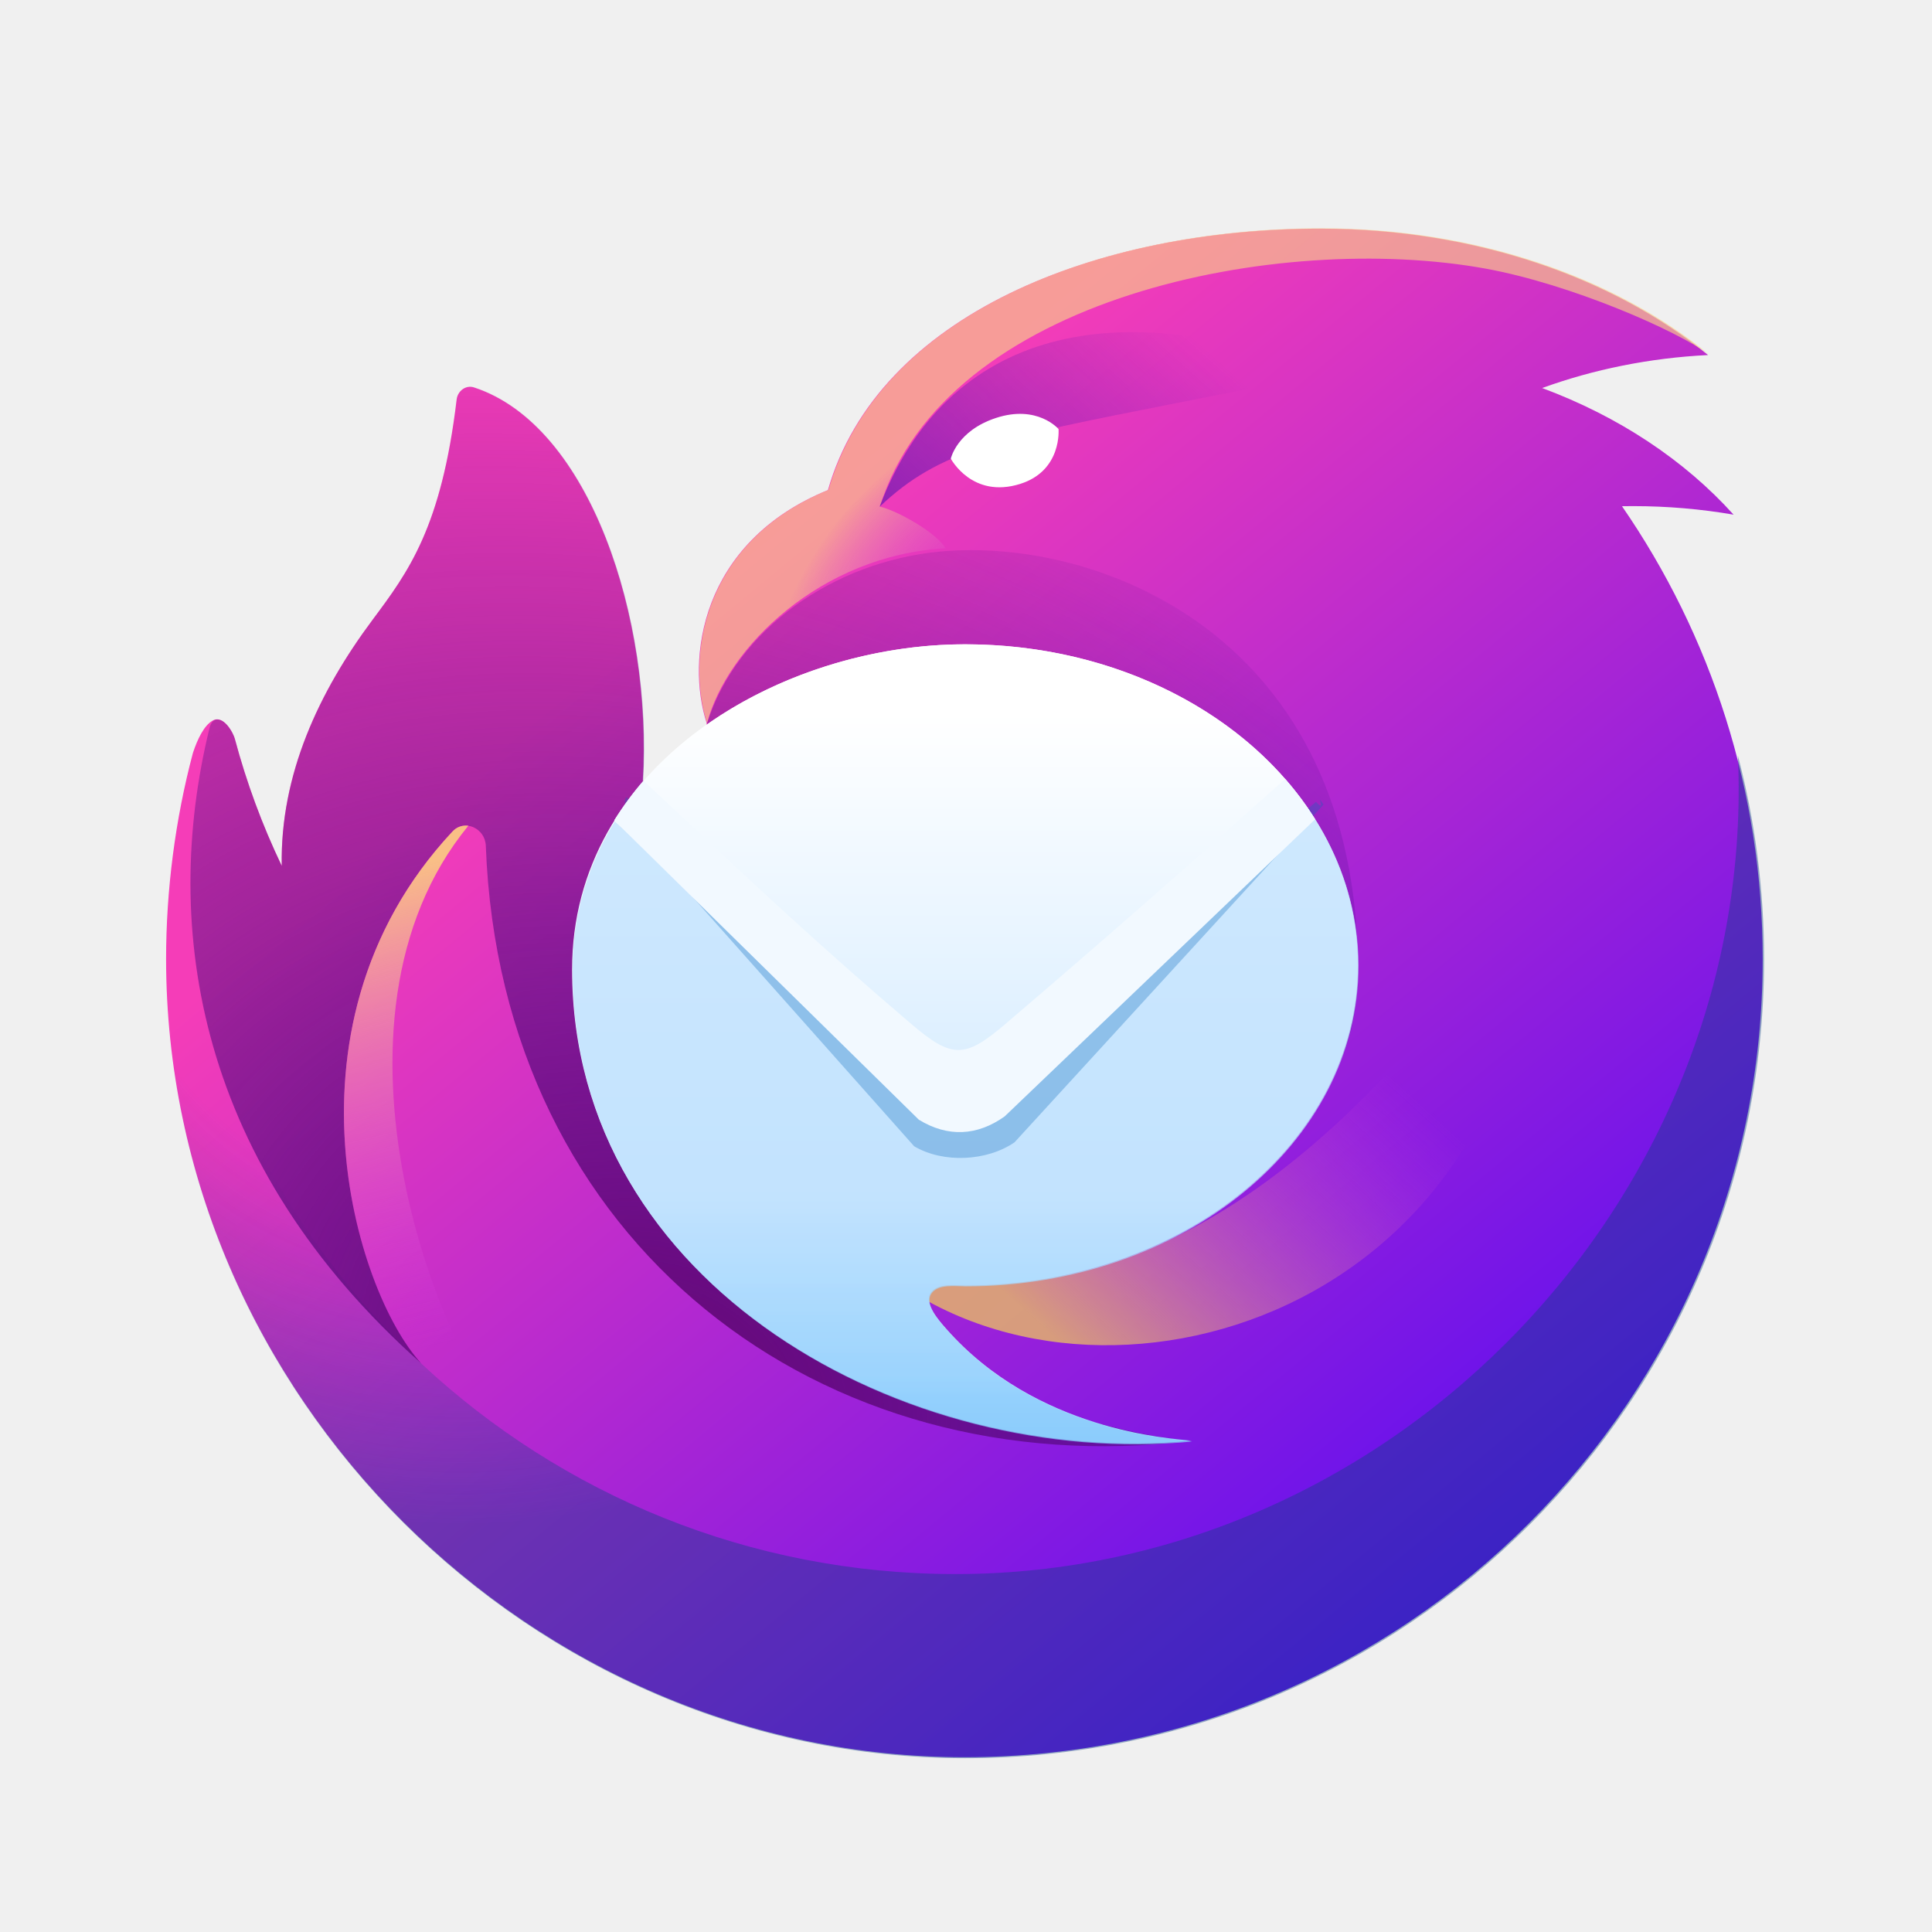
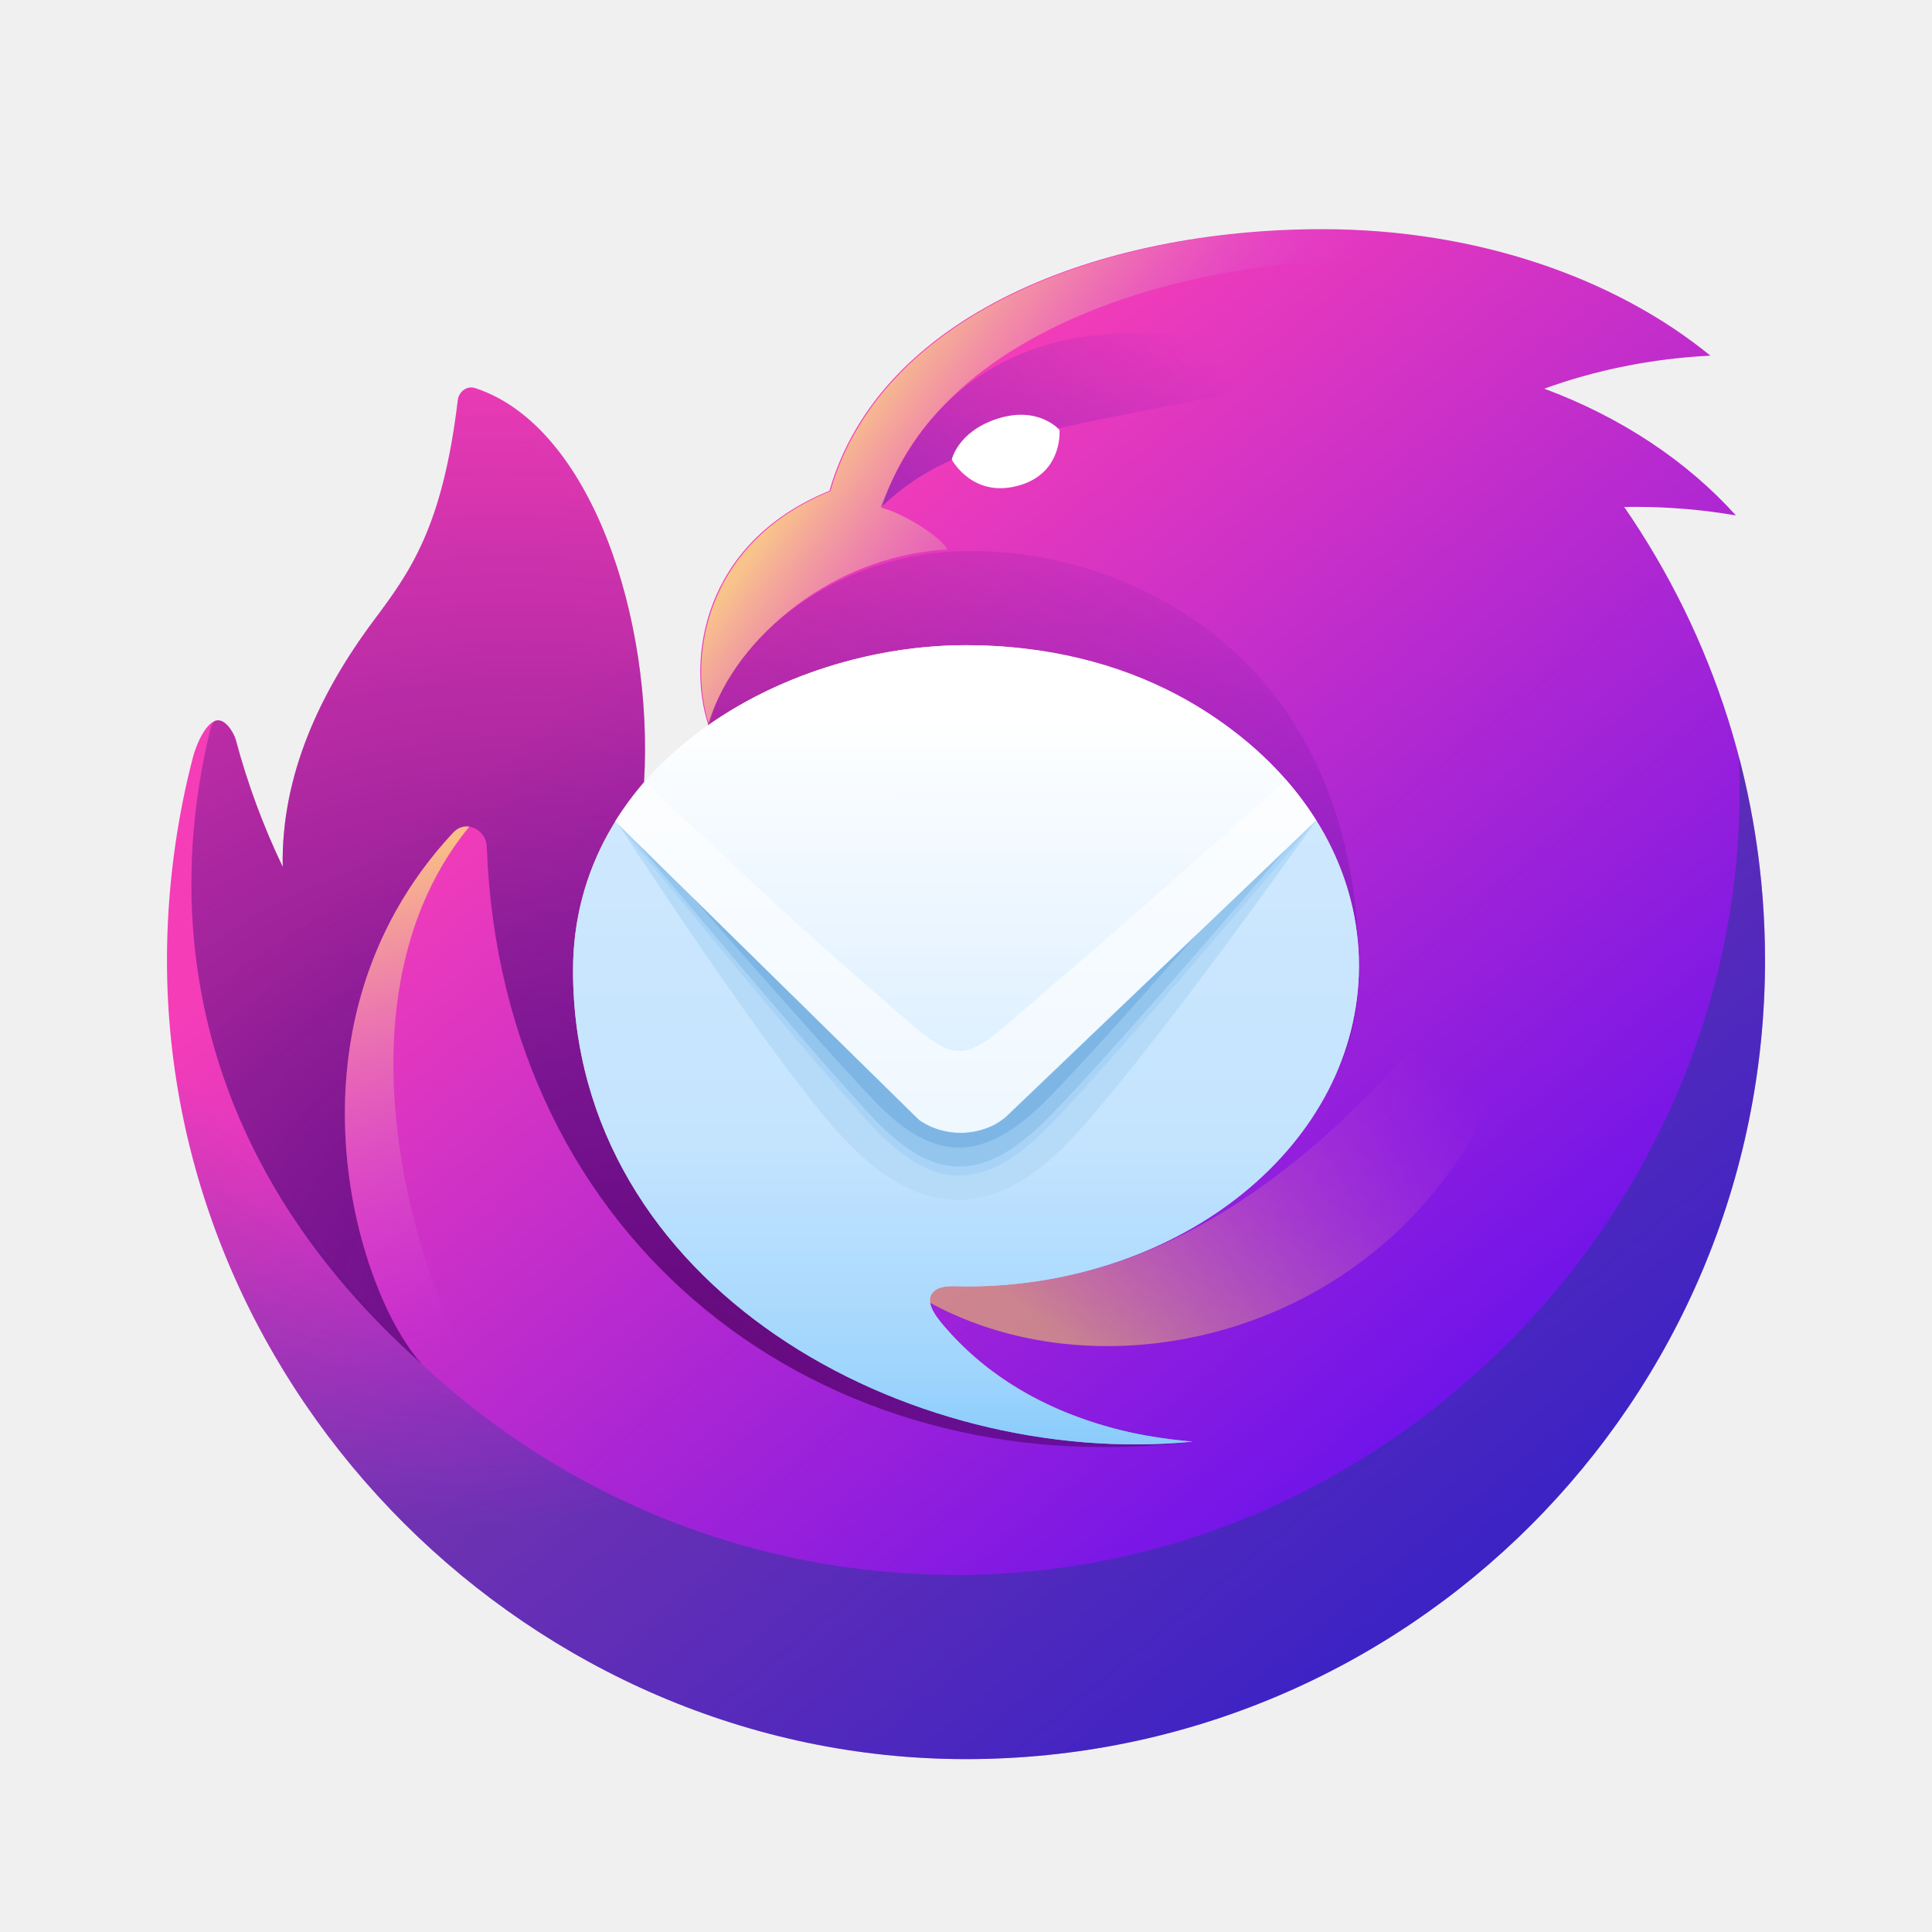
<svg xmlns="http://www.w3.org/2000/svg" width="1024" height="1024" viewBox="0 0 1024 1024" fill="none">
-   <path d="M438.721 259.821H438.804C465.448 166.677 581.553 121.203 699.869 121.203C781.614 121.203 855.018 147.094 905.324 188.18C874.16 189.725 844.512 195.823 817.373 205.665C858.024 220.767 892.945 244.018 918.833 272.782C901.661 269.814 883.848 268.252 865.584 268.252C863.615 268.252 861.651 268.27 859.692 268.306C906.718 336.489 934.256 419.153 934.256 508.247C934.256 741.926 744.823 931.359 511.145 931.359C281.069 931.359 88.032 738.719 88.032 508.247C88.032 471.848 92.877 434.254 102.266 399.017C104.722 391.615 108.158 384.518 112.719 381.921C118.429 378.671 123.618 388.361 124.458 391.516C130.659 414.796 139.013 437.312 149.318 458.879C148.418 410.566 169.053 366.573 197.446 328.507C216.371 303.135 233.916 279.615 242.019 211.762C242.563 207.208 246.882 203.929 251.241 205.356C312.853 225.528 345.788 328.112 340.66 413.894C374.697 418.759 374.539 383.208 374.539 383.208C363.659 349.774 370.913 287.625 438.611 259.821H438.721Z" fill="url(#paint0_linear_2580_29352)" />
-   <path opacity="0.9" d="M921.133 400.544C931.43 633.466 739.951 834.288 506.46 834.288C287.877 834.288 108.763 665.337 92.561 450.904C89.671 470.984 88.151 491.238 88.012 511.524C89.669 740.962 282.407 931.885 511.506 931.885C745.395 931.885 935 742.28 935 508.39C935 471.123 930.172 434.981 921.133 400.544Z" fill="url(#paint1_radial_2580_29352)" />
-   <path d="M501.173 290.603C496.611 282.532 475.546 270.59 466.338 268.509C501.185 156.888 678.714 122.621 787.37 142.368C832.587 150.596 888.9 175.231 906.034 188.033C855.674 146.905 782.204 121 700.385 121C581.964 121 465.757 166.507 439.089 259.736H438.895C371.136 287.566 363.876 349.796 374.766 383.252C385.22 343.334 434.963 294.281 501.173 290.603Z" fill="url(#paint2_radial_2580_29352)" />
-   <path d="M624.239 213.514C529.11 232.232 498.026 238.355 466.191 268.617C501.946 173.96 593.215 154.769 701.969 197.917C676.086 203.252 650.175 208.455 624.239 213.526V213.514Z" fill="url(#paint3_linear_2580_29352)" />
-   <path d="M110.99 386.097C84.999 492.503 105.085 617.567 223.155 722.521C188.005 684.079 145.087 542.148 239.792 440.752C246.169 433.915 257.144 438.937 257.494 448.278C265.299 659.009 435.338 787.715 631.379 763.648C570.638 760.236 369.757 689.875 519.19 662.046C597.294 647.49 719.756 624.681 719.756 514.791C719.756 336.657 582.024 284.579 498.499 292.323C441.339 297.622 390.46 333.898 374.802 383.229C380.816 402.673 356.846 416.286 340.862 413.999C345.993 328.15 313.033 225.411 251.36 205.228C247.004 203.8 242.672 207.079 242.128 211.641C234.021 279.557 216.452 303.092 197.516 328.489C169.093 366.592 148.439 410.623 149.346 458.974C138.982 437.319 130.649 414.749 124.457 391.554C123.767 388.94 119.98 381.644 115.406 381.305C112.926 381.124 111.607 383.543 110.99 386.097Z" fill="url(#paint4_radial_2580_29352)" />
-   <path d="M466.71 672.824C581.707 766.199 812.971 696.189 812.971 469.16C719.608 610.679 600.691 708.301 466.722 672.824H466.71Z" fill="url(#paint5_linear_2580_29352)" />
-   <path d="M239.789 440.749C240.835 439.579 242.152 438.685 243.625 438.145C245.098 437.604 246.681 437.435 248.235 437.651C163.463 541.045 231.84 722.627 278.763 767.239C281.388 774.668 234.247 736.034 227.75 726.995C192.055 696.709 140.897 546.635 239.789 440.749Z" fill="url(#paint6_linear_2580_29352)" />
-   <path d="M511.494 681.38C626.515 681.38 719.768 605.296 719.768 511.438C719.768 417.579 626.515 341.496 511.494 341.496C413.364 341.496 303.171 405.334 303.22 513.918C303.268 681.707 480.531 778.24 631.633 763.623C620.284 762.304 549.475 758.541 501.621 704.406C497.301 699.53 489.811 691.012 493.211 685.482C496.599 679.952 505.94 681.368 511.482 681.368L511.494 681.38Z" fill="url(#paint7_linear_2580_29352)" />
-   <path opacity="0.7" d="M720.046 511.872C720.046 605.73 626.793 681.814 511.772 681.814C506.218 681.814 496.889 680.386 493.489 685.928C490.089 691.446 497.579 699.964 501.898 704.84C546.861 755.708 612.091 762.109 629.213 763.791L631.911 764.057C480.808 778.673 303.546 682.141 303.497 514.352C303.34 486.416 311.115 459.008 325.918 435.316L488.153 582.668C499.696 593.147 519.141 593.147 530.684 582.668L695.992 432.521C711.359 456.212 720.046 483.219 720.046 511.872Z" fill="url(#paint8_linear_2580_29352)" />
-   <path d="M685.996 443.52L537.721 605.45C523.098 615.53 499.859 616.661 484.496 607.52L348.495 454.52C353.108 447.332 326.282 428.924 331.992 422.52L362.973 448.034C405.428 486.618 439.752 517.789 488.131 557.83C509.964 575.9 516.749 575.548 538.17 557.83C593.515 512.008 644.871 470.551 697.491 424.976C703.355 431.468 696.764 419.122 701.496 426.433L685.996 443.52Z" fill="#0768BA" fill-opacity="0.3" />
-   <path d="M696.578 433.429C696.384 433.126 696.189 432.823 695.992 432.52L530.684 582.667C519.141 593.146 499.697 593.146 488.154 582.667L325.919 435.315C325.844 435.147 325.77 434.978 325.696 434.807C362.933 375.022 440.381 341.496 511.494 341.496C592.054 341.496 661.935 378.818 696.578 433.429Z" fill="url(#paint9_linear_2580_29352)" />
-   <path d="M697.081 434.217L532.475 591.733C517.87 602.114 502.322 602.864 486.979 593.451L325.531 434.797C330.138 427.395 335.316 420.363 341.019 413.768L357.959 429.619C400.356 469.355 434.635 501.456 482.95 542.692C504.754 561.301 511.53 560.938 532.922 542.692C588.194 495.502 628.62 459.808 681.169 412.873C687.026 419.559 692.343 426.7 697.069 434.229L697.081 434.217Z" fill="#F2F9FF" />
-   <path d="M540.715 256.48C563.003 249.462 561.042 227.404 561.042 227.404C561.042 227.404 549.898 214.276 527.816 221.548C507.15 228.36 503.943 243.086 503.943 243.086C503.943 243.086 515.232 264.502 540.715 256.48Z" fill="white" />
+   <path d="M439.511 260.213L439.593 260.213C466.262 166.983 582.472 121.468 700.898 121.468C782.718 121.468 856.188 147.383 906.542 188.507C875.348 190.053 845.672 196.156 818.508 206.007C859.197 221.123 894.151 244.395 920.062 273.185C902.874 270.214 885.044 268.651 866.765 268.651C864.793 268.651 862.827 268.67 860.866 268.706C907.937 336.952 935.5 419.691 935.5 508.867C935.5 742.76 745.893 932.367 512 932.367C281.713 932.367 88.5 739.55 88.5 508.867C88.5 472.434 93.349 434.805 102.747 399.537C105.205 392.129 108.644 385.024 113.21 382.426C118.924 379.173 124.118 388.871 124.96 392.029C131.166 415.331 139.528 437.867 149.842 459.454C148.942 411.096 169.594 367.062 198.014 328.962C216.957 303.568 234.517 280.026 242.627 212.111C243.172 207.552 247.495 204.27 251.858 205.699C313.526 225.888 346.493 328.566 341.359 414.427C375.427 419.297 375.27 383.713 375.27 383.713C364.38 350.249 371.64 288.043 439.4 260.213L439.511 260.213Z" fill="url(#paint0_linear_3127_367)" />
+   <path opacity="0.9" d="M921.645 401.019C931.944 633.948 740.461 834.763 506.96 834.763C288.379 834.763 109.258 665.817 93.057 451.383C90.202 471.193 88.657 491.427 88.512 511.993C90.171 741.459 282.915 932.367 512.001 932.367C745.893 932.367 935.5 742.76 935.5 508.867C935.5 471.597 930.686 435.452 921.645 401.019Z" fill="url(#paint1_radial_3127_367)" />
+   <path d="M502.166 291.28C497.601 283.204 476.532 271.265 467.328 269.181C502.166 157.563 679.704 123.293 788.363 143.043C833.575 151.26 889.897 175.912 907.025 188.706C856.672 147.582 783.202 121.668 701.381 121.668C582.956 121.668 466.745 167.183 440.076 260.413L439.994 260.413L439.884 260.412C372.124 288.242 364.872 350.468 375.762 383.932C386.209 344.015 435.958 294.963 502.166 291.28Z" fill="url(#paint2_linear_3127_367)" />
+   <path d="M624.749 213.995C529.619 232.713 498.531 238.83 466.69 269.096C502.449 174.43 593.726 155.25 702.483 198.396C672.549 204.59 646.911 209.634 624.749 213.995Z" fill="url(#paint3_linear_3127_367)" />
+   <path d="M111.488 386.573C85.5 492.975 105.582 618.042 223.652 722.997C188.501 684.564 145.591 542.628 240.293 441.223C246.672 434.392 257.647 439.419 257.993 448.76C265.795 659.489 435.847 788.196 631.883 764.127C571.14 760.715 370.258 690.36 519.689 662.522C597.799 647.971 720.268 625.156 720.268 515.279C720.268 337.132 582.525 285.049 499.007 292.798C441.842 298.102 390.966 334.372 375.302 383.699C381.313 403.149 357.351 416.767 341.359 414.481C346.492 328.62 313.525 225.888 251.858 205.698C247.494 204.27 243.171 207.552 242.627 212.11C234.516 280.026 216.956 303.567 198.013 328.962C169.594 367.062 148.941 411.096 149.841 459.454C139.527 437.867 131.165 415.331 124.959 392.029C124.262 389.414 120.48 382.126 115.902 381.782C113.424 381.596 112.112 384.017 111.488 386.573Z" fill="url(#paint4_radial_3127_367)" />
+   <path d="M467.218 673.306C582.211 766.677 813.484 696.675 813.484 469.635C720.112 611.167 601.195 708.785 467.218 673.306Z" fill="url(#paint5_linear_3127_367)" />
+   <path d="M240.291 441.223C242.719 438.623 245.815 437.73 248.741 438.137C163.968 541.523 232.34 723.114 279.268 767.72C281.89 775.148 234.754 736.521 228.254 727.474C192.561 697.191 141.403 547.11 240.291 441.223Z" fill="url(#paint6_linear_3127_367)" />
+   <path d="M511.998 681.857C627.027 681.857 720.276 605.77 720.276 511.912C720.276 418.054 627.027 341.967 511.998 341.967C413.867 341.967 303.684 405.809 303.72 514.392C303.775 682.191 481.038 778.721 632.139 764.108C620.79 762.791 549.986 759.03 502.128 704.892C497.813 700.01 490.32 691.498 493.718 685.964C497.116 680.429 506.453 681.857 511.998 681.857Z" fill="url(#paint7_linear_3127_367)" />
+   <path opacity="0.7" d="M511.998 681.857C627.027 681.857 720.276 605.77 720.276 511.912C720.276 483.254 711.582 456.252 696.229 432.567L530.92 582.708C519.376 593.193 499.931 593.193 488.387 582.708L326.153 435.359C312.035 458.056 303.71 484.532 303.72 514.393C303.775 682.191 481.038 778.722 632.139 764.109C631.454 764.029 630.553 763.941 629.454 763.833L629.45 763.833C612.32 762.154 547.095 755.761 502.128 704.892C497.813 700.011 490.32 691.499 493.718 685.964C496.572 681.317 503.613 681.579 509.08 681.782C510.123 681.821 511.109 681.857 511.998 681.857Z" fill="url(#paint8_linear_3127_367)" />
+   <path fill-rule="evenodd" clip-rule="evenodd" d="M446.66 602.831C408.545 561.691 326.5 435 326.5 435L328 432.5L487.895 568.516C498.67 576.342 514.028 576.264 524.705 568.328L680.61 435.246L697.5 435C697.5 435 612.245 555.641 568.685 602.831C525.125 650.02 484.775 643.97 446.66 602.831Z" fill="#B5DBF9" />
+   <path fill-rule="evenodd" clip-rule="evenodd" d="M463.934 598.578C433.261 566.652 326.266 435.058 326.266 435.058L331.711 432.033L492.315 568.328C503.09 576.154 518.448 576.076 529.125 568.14L685.03 435.058H697.13C697.13 435.058 588.768 564.003 554.731 598.113C520.695 632.224 494.608 630.503 463.934 598.578Z" fill="#A8D3F6" />
+   <path fill-rule="evenodd" clip-rule="evenodd" d="M463.934 593.738C433.26 561.812 335.945 444.738 335.945 444.738L348.502 456.071L492.315 563.488C503.09 571.315 518.448 571.236 529.124 563.3L670.147 456.209L682.61 448.973C682.61 448.973 588.768 559.163 554.731 593.274C520.694 627.384 494.608 625.663 463.934 593.738Z" fill="#93C5ED" />
+   <path fill-rule="evenodd" clip-rule="evenodd" d="M463.653 583.706C432.979 551.78 341.109 445.734 341.109 445.734L348.221 446.039L492.034 553.457C502.809 561.283 518.167 561.204 528.844 553.268L669.866 446.178L677.353 445.596C677.353 445.596 588.487 549.131 554.45 583.242C520.413 617.353 494.327 615.632 463.653 583.706Z" fill="#7DB6E4" />
+   <path d="M532.444 592.421L697.417 434.908C662.488 381.024 598.06 341.967 512.099 341.967C440.961 341.967 363.403 375.526 326.179 435.349L485.98 592.421C497.523 602.906 520.9 602.906 532.444 592.421Z" fill="url(#paint9_linear_3127_367)" />
+   <path opacity="0.6" d="M697.589 434.703L532.987 592.199C518.379 602.576 502.829 603.34 487.477 593.915L326.051 435.27C330.598 427.94 335.777 420.915 341.529 414.243C347.345 419.682 352.977 424.957 358.473 430.105C400.881 469.826 435.159 501.932 483.47 543.164C505.279 561.779 512.057 561.412 533.438 543.164C588.72 495.982 629.137 460.275 681.694 413.356C687.606 420.12 692.924 427.253 697.589 434.703Z" fill="white" />
+   <path d="M541.219 256.961C563.508 249.943 561.558 227.877 561.558 227.877C561.558 227.877 550.405 214.757 528.324 222.029C507.652 228.836 504.449 243.554 504.449 243.554C504.449 243.554 515.741 264.985 541.219 256.961Z" fill="white" />
  <defs>
-     <linearGradient id="paint0_linear_2580_29352" x1="395.854" y1="287.986" x2="831.352" y2="817.025" gradientUnits="userSpaceOnUse">
+     <linearGradient id="paint0_linear_3127_367" x1="396.604" y1="288.404" x2="832.5" y2="817.927" gradientUnits="userSpaceOnUse">
      <stop stop-color="#F53DB8" />
      <stop offset="1" stop-color="#590DF2" />
    </linearGradient>
-     <radialGradient id="paint1_radial_2580_29352" cx="0" cy="0" r="1" gradientUnits="userSpaceOnUse" gradientTransform="translate(233.887 452.187) rotate(66.5177) scale(358.108 343.053)">
-       <stop offset="0.53" stop-color="#0B4186" stop-opacity="0" />
+     <radialGradient id="paint1_radial_3127_367" cx="0" cy="0" r="1" gradientUnits="userSpaceOnUse" gradientTransform="translate(234.394 452.666) rotate(66.5179) scale(358.108 343.058)">
+       <stop offset="0.526" stop-color="#0B4186" stop-opacity="0" />
      <stop offset="1" stop-color="#0B4186" stop-opacity="0.45" />
    </radialGradient>
-     <radialGradient id="paint2_radial_2580_29352" cx="0" cy="0" r="1" gradientUnits="userSpaceOnUse" gradientTransform="translate(522.384 305.111) rotate(-127.996) scale(76.556 126.683)">
+     <linearGradient id="paint2_linear_3127_367" x1="587.831" y1="332.812" x2="442.262" y2="230.986" gradientUnits="userSpaceOnUse">
      <stop stop-color="#D13AEF" stop-opacity="0" />
-       <stop offset="1" stop-color="#F9D286" stop-opacity="0.64" />
-     </radialGradient>
-     <linearGradient id="paint3_linear_2580_29352" x1="401.106" y1="403.131" x2="615.927" y2="163.99" gradientUnits="userSpaceOnUse">
+       <stop offset="1" stop-color="#F9D286" stop-opacity="0.9" />
+     </linearGradient>
+     <linearGradient id="paint3_linear_3127_367" x1="307.189" y1="473.71" x2="616.434" y2="164.465" gradientUnits="userSpaceOnUse">
      <stop stop-color="#450FB0" />
      <stop offset="1" stop-color="#450FB0" stop-opacity="0" />
    </linearGradient>
-     <radialGradient id="paint4_radial_2580_29352" cx="0" cy="0" r="1" gradientUnits="userSpaceOnUse" gradientTransform="translate(351.776 739.134) rotate(-64.2625) scale(558.669 690.12)">
-       <stop offset="0.02" stop-color="#650877" />
-       <stop offset="0.97" stop-color="#340B86" stop-opacity="0" />
+     <radialGradient id="paint4_radial_3127_367" cx="0" cy="0" r="1" gradientUnits="userSpaceOnUse" gradientTransform="translate(352.279 739.612) rotate(-64.2627) scale(558.681 690.131)">
+       <stop offset="0.016" stop-color="#650877" />
+       <stop offset="0.967" stop-color="#340B86" stop-opacity="0" />
    </radialGradient>
-     <linearGradient id="paint5_linear_2580_29352" x1="761.5" y1="591" x2="611.5" y2="756.5" gradientUnits="userSpaceOnUse">
+     <linearGradient id="paint5_linear_3127_367" x1="778.099" y1="576.766" x2="630.058" y2="762.493" gradientUnits="userSpaceOnUse">
      <stop stop-color="#D647E2" stop-opacity="0" />
-       <stop offset="1" stop-color="#E7BB65" stop-opacity="0.8" />
+       <stop offset="1" stop-color="#E7BB65" stop-opacity="0.64" />
    </linearGradient>
-     <linearGradient id="paint6_linear_2580_29352" x1="182" y1="438" x2="246.19" y2="710.527" gradientUnits="userSpaceOnUse">
-       <stop offset="0.1" stop-color="#F9BF86" />
+     <linearGradient id="paint6_linear_3127_367" x1="173.15" y1="429.118" x2="241.4" y2="712.481" gradientUnits="userSpaceOnUse">
+       <stop offset="0.105" stop-color="#F9BF86" />
      <stop offset="1" stop-color="#D63AEF" stop-opacity="0" />
    </linearGradient>
-     <linearGradient id="paint7_linear_2580_29352" x1="511.494" y1="403.725" x2="511.494" y2="761.881" gradientUnits="userSpaceOnUse">
+     <linearGradient id="paint7_linear_3127_367" x1="512.005" y1="404.203" x2="512.005" y2="762.363" gradientUnits="userSpaceOnUse">
      <stop stop-color="white" />
-       <stop offset="0.91" stop-color="#BEE1FE" />
+       <stop offset="0.905" stop-color="#BEE1FE" />
      <stop offset="1" stop-color="#96CEFD" />
    </linearGradient>
-     <linearGradient id="paint8_linear_2580_29352" x1="511.775" y1="635.512" x2="511.775" y2="740.186" gradientUnits="userSpaceOnUse">
+     <linearGradient id="paint8_linear_3127_367" x1="518.704" y1="606.878" x2="518.704" y2="756.918" gradientUnits="userSpaceOnUse">
      <stop stop-color="#BCE0FD" />
      <stop offset="1" stop-color="#88CCFC" />
    </linearGradient>
-     <linearGradient id="paint9_linear_2580_29352" x1="511.137" y1="378.081" x2="511.137" y2="750.521" gradientUnits="userSpaceOnUse">
+     <linearGradient id="paint9_linear_3127_367" x1="511.304" y1="378.493" x2="511.798" y2="771.562" gradientUnits="userSpaceOnUse">
      <stop stop-color="white" />
-       <stop offset="0.91" stop-color="#BEE1FE" />
+       <stop offset="0.905" stop-color="#BEE1FE" />
      <stop offset="1" stop-color="#96CEFD" />
    </linearGradient>
  </defs>
</svg>
